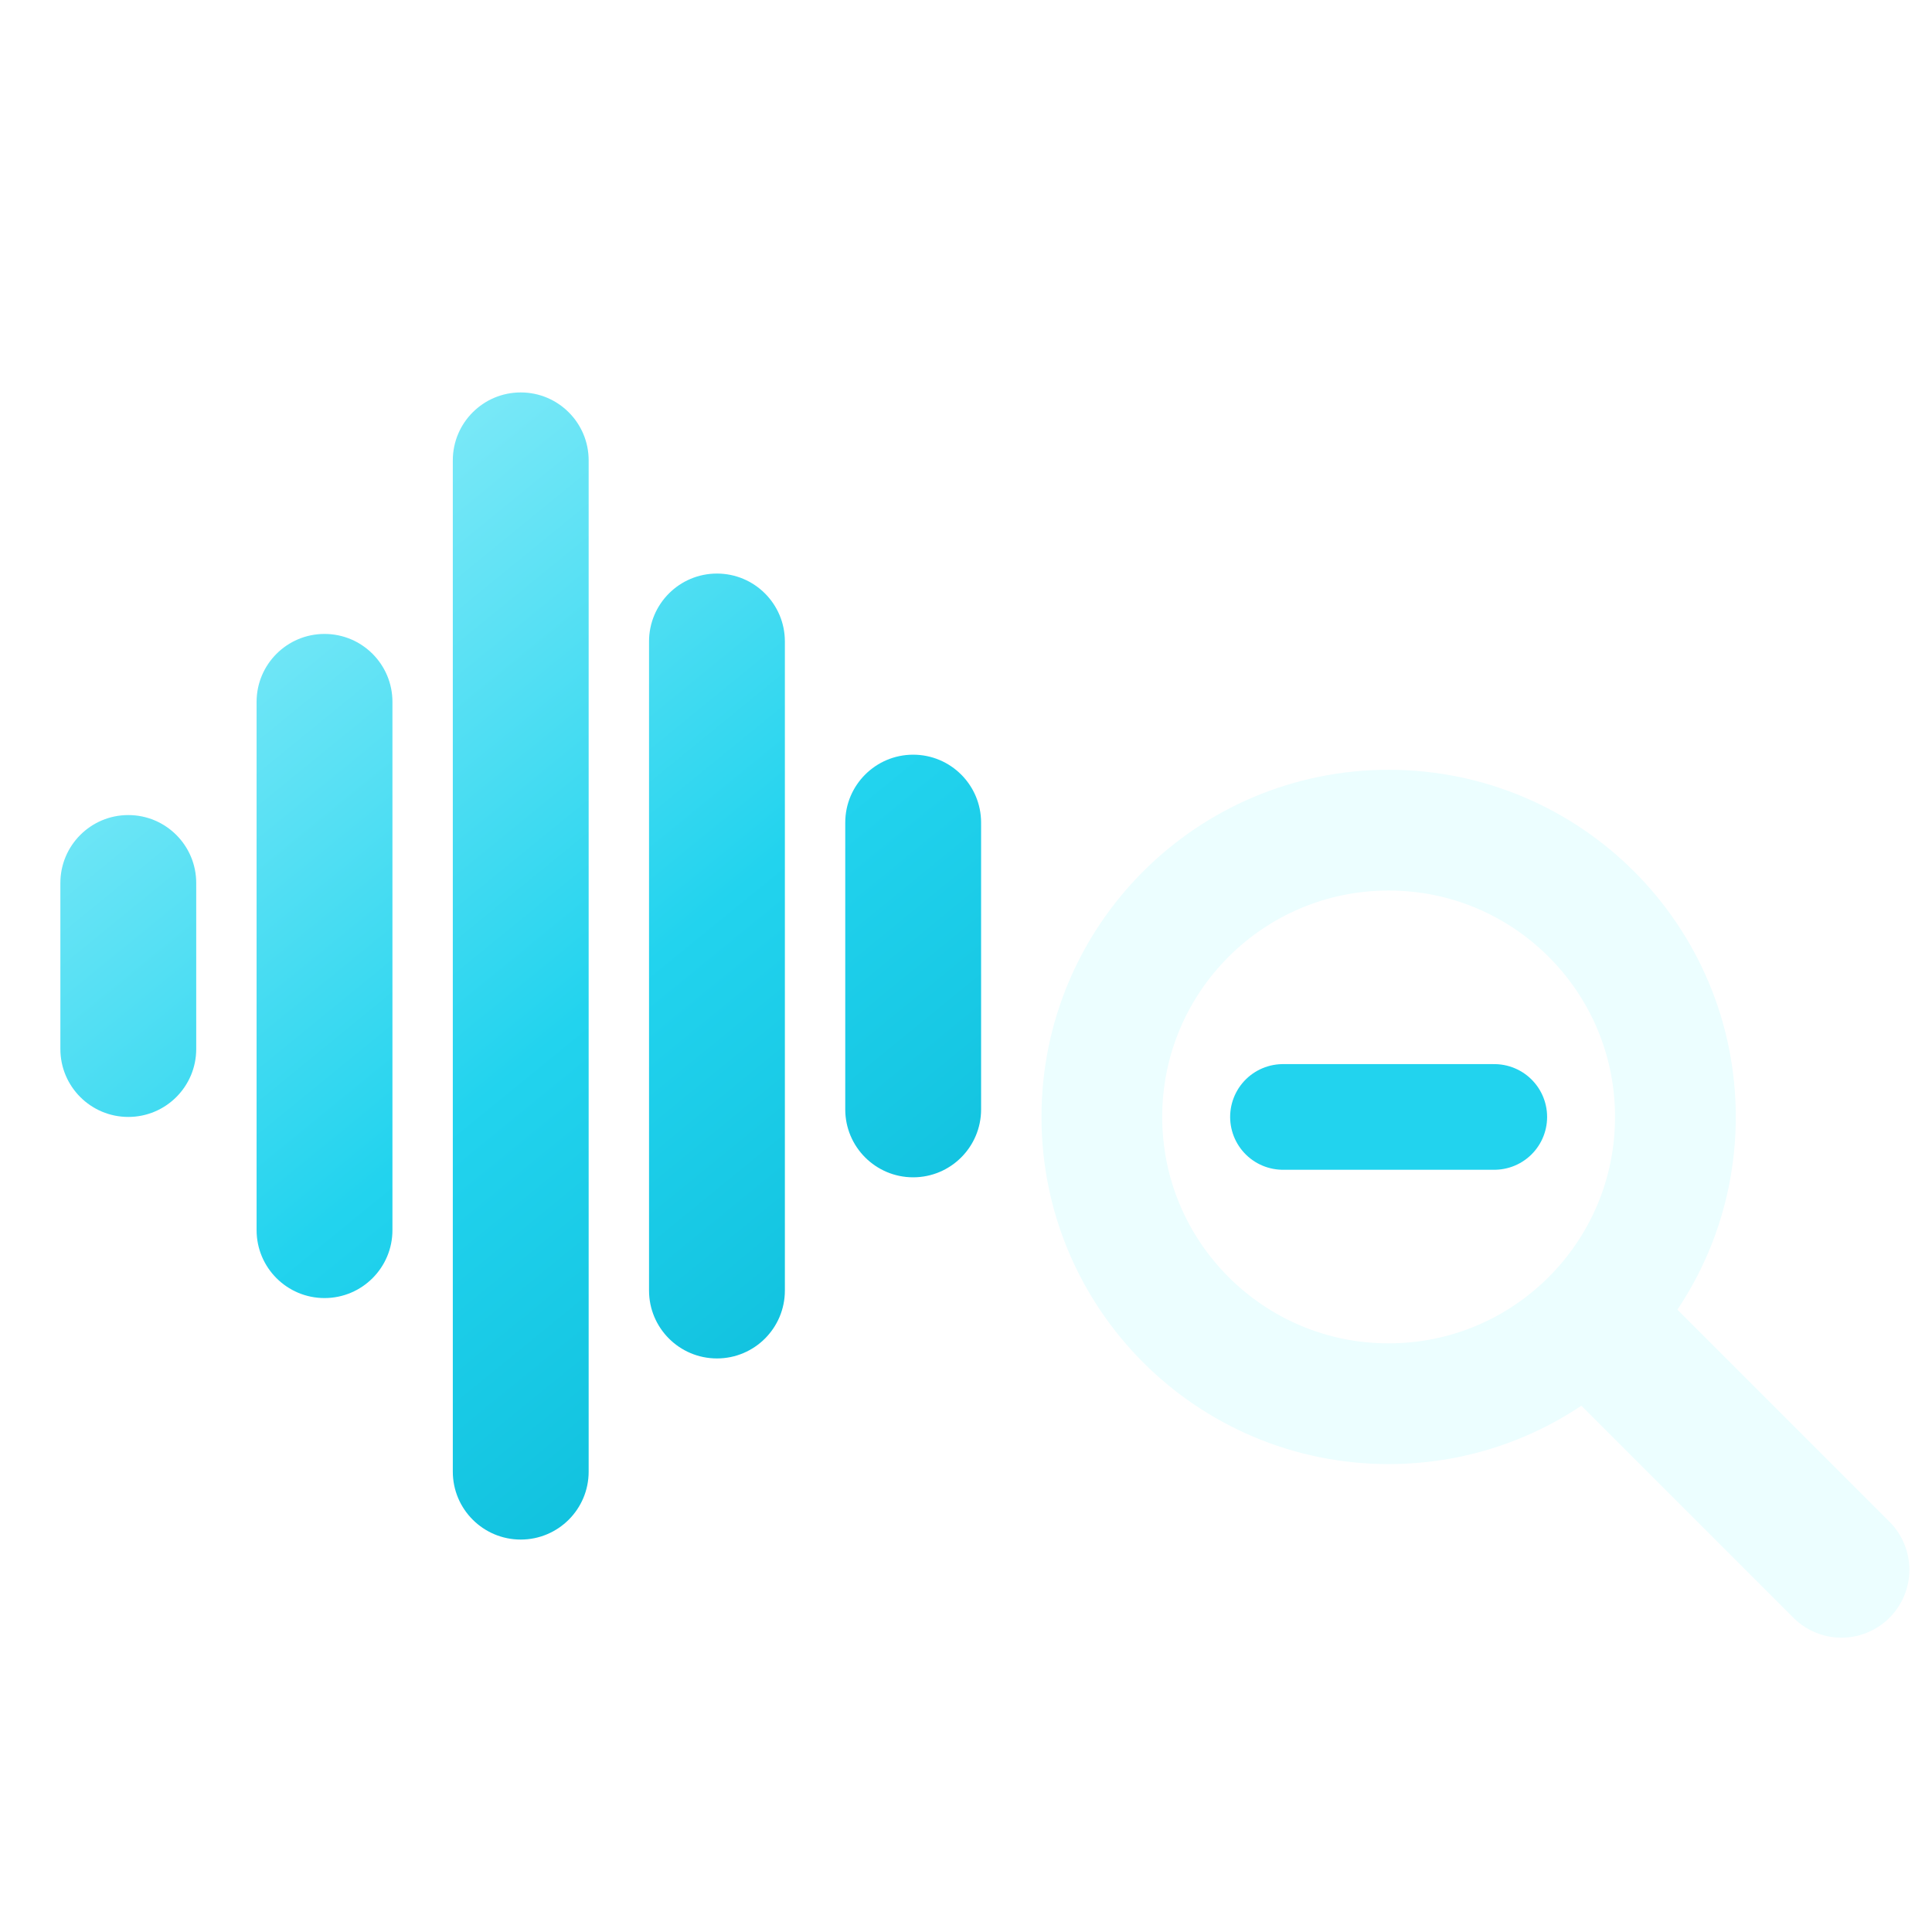
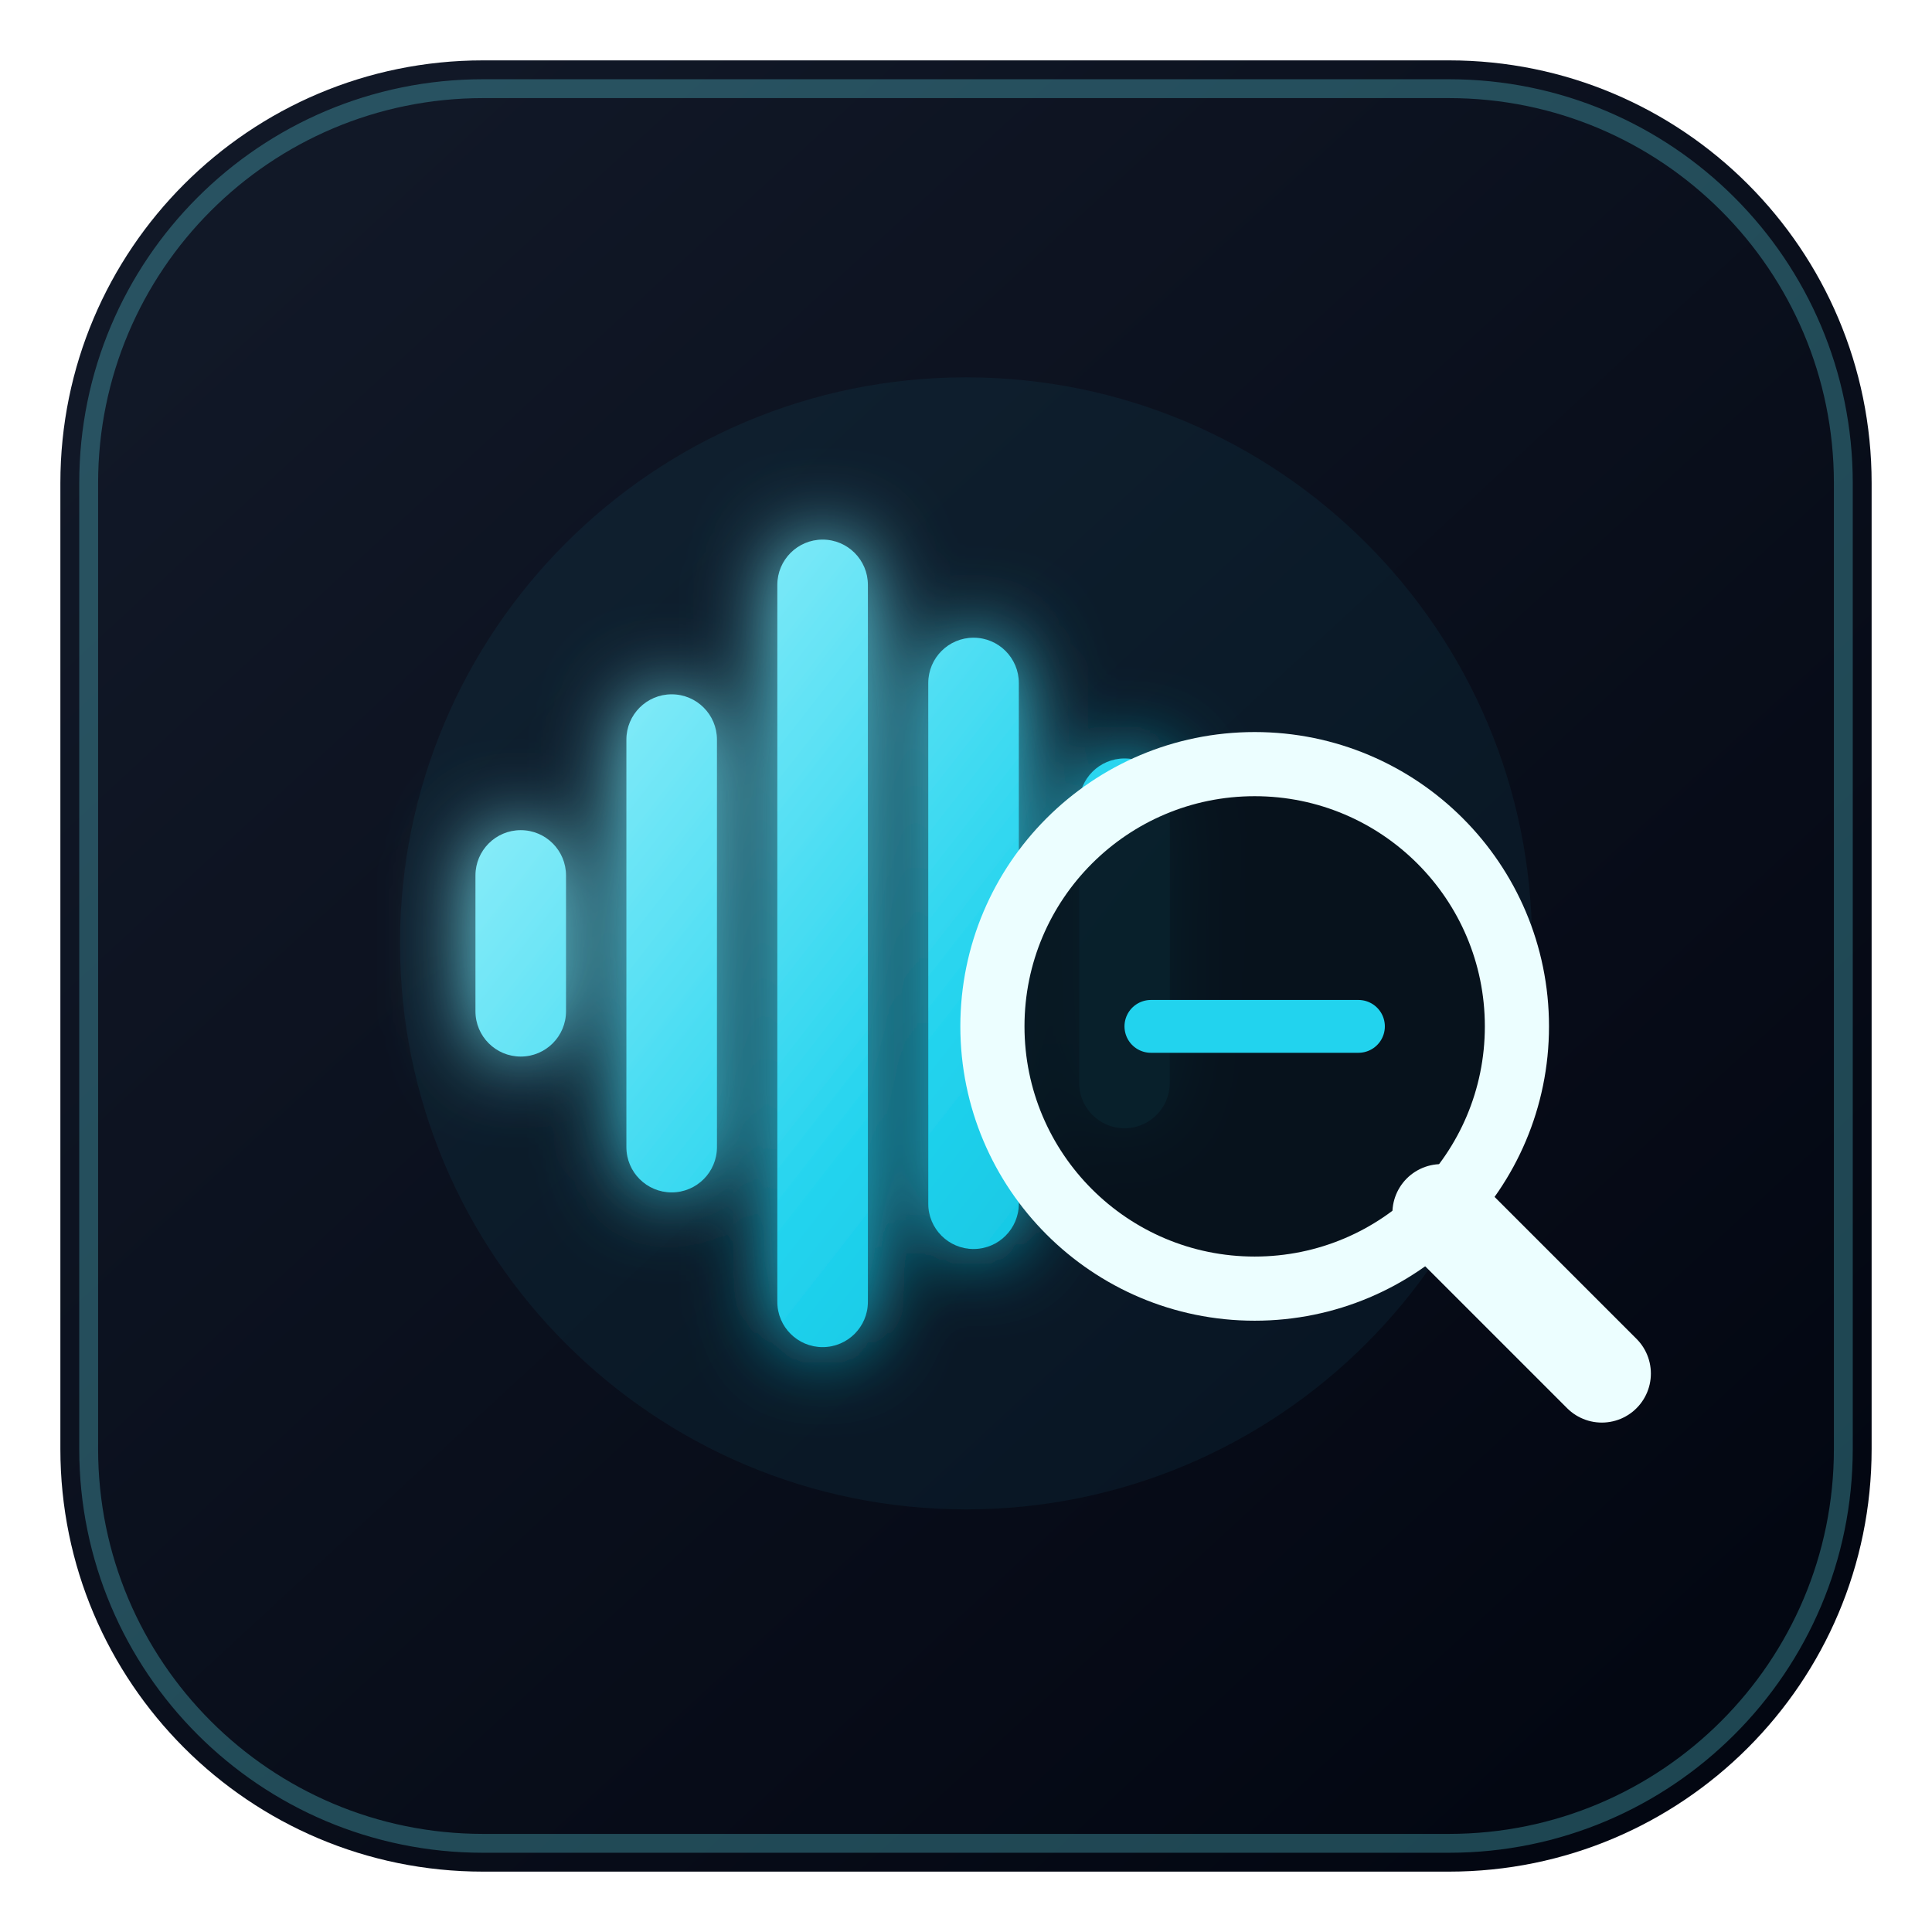
- <svg xmlns="http://www.w3.org/2000/svg" viewBox="0 0 64 64" fill="none">
+ <svg xmlns="http://www.w3.org/2000/svg" width="1024" height="1024" viewBox="0 0 1024 1024">
  <defs>
-     <linearGradient id="wave" x1="2" y1="13" x2="33" y2="51" gradientUnits="userSpaceOnUse">
-       <stop stop-color="#A5F3FC" />
-       <stop offset="0.55" stop-color="#22D3EE" />
-       <stop offset="1" stop-color="#06B6D4" />
+     <linearGradient id="background" x1="150" y1="120" x2="874" y2="904" gradientUnits="userSpaceOnUse">
+       <stop offset="0" stop-color="#111827" />
+       <stop offset="1" stop-color="#030712" />
    </linearGradient>
+     <linearGradient id="wave" x1="258" y1="310" x2="744" y2="690" gradientUnits="userSpaceOnUse">
+       <stop offset="0" stop-color="#a5f3fc" />
+       <stop offset="0.55" stop-color="#22d3ee" />
+       <stop offset="1" stop-color="#06b6d4" />
+     </linearGradient>
+     <filter id="glow" x="-40%" y="-40%" width="180%" height="180%">
+       <feGaussianBlur stdDeviation="22" result="blur" />
+       <feMerge>
+         <feMergeNode in="blur" />
+         <feMergeNode in="SourceGraphic" />
+       </feMerge>
+     </filter>
  </defs>
-   <g fill="url(#wave)">
-     <rect x="2" y="27" width="4.5" height="10" rx="2.25" />
-     <rect x="8.5" y="21" width="4.5" height="22" rx="2.25" />
-     <rect x="15" y="13" width="4.5" height="38" rx="2.25" />
-     <rect x="21.5" y="19" width="4.5" height="26" rx="2.25" />
-     <rect x="28" y="25" width="4.5" height="14" rx="2.25" />
+   <rect x="32" y="32" width="960" height="960" rx="224" fill="url(#background)" />
+   <rect x="47" y="47" width="930" height="930" rx="209" fill="none" stroke="#67e8f9" stroke-opacity="0.28" stroke-width="10" />
+   <circle cx="512" cy="500" r="300" fill="#22d3ee" fill-opacity="0.06" />
+   <g fill="url(#wave)" filter="url(#glow)">
+     <rect x="252" y="440" width="48" height="120" rx="24" />
+     <rect x="332" y="368" width="48" height="264" rx="24" />
+     <rect x="412" y="286" width="48" height="428" rx="24" />
+     <rect x="492" y="338" width="48" height="324" rx="24" />
+     <rect x="572" y="402" width="48" height="196" rx="24" />
  </g>
-   <circle cx="46" cy="37" r="9.5" stroke="#ECFEFF" stroke-width="4" />
-   <path d="M53 44L61 52" stroke="#ECFEFF" stroke-width="4.5" stroke-linecap="round" />
-   <path d="M42.5 37H49.5" stroke="#22D3EE" stroke-width="3.5" stroke-linecap="round" />
+   <circle cx="665" cy="544" r="139" fill="#07121c" fill-opacity="0.92" stroke="#ecfeff" stroke-width="34" />
+   <path d="M764 643L849 728" fill="none" stroke="#ecfeff" stroke-width="52" stroke-linecap="round" />
+   <path d="M610 544H720" fill="none" stroke="#22d3ee" stroke-width="28" stroke-linecap="round" />
</svg>
